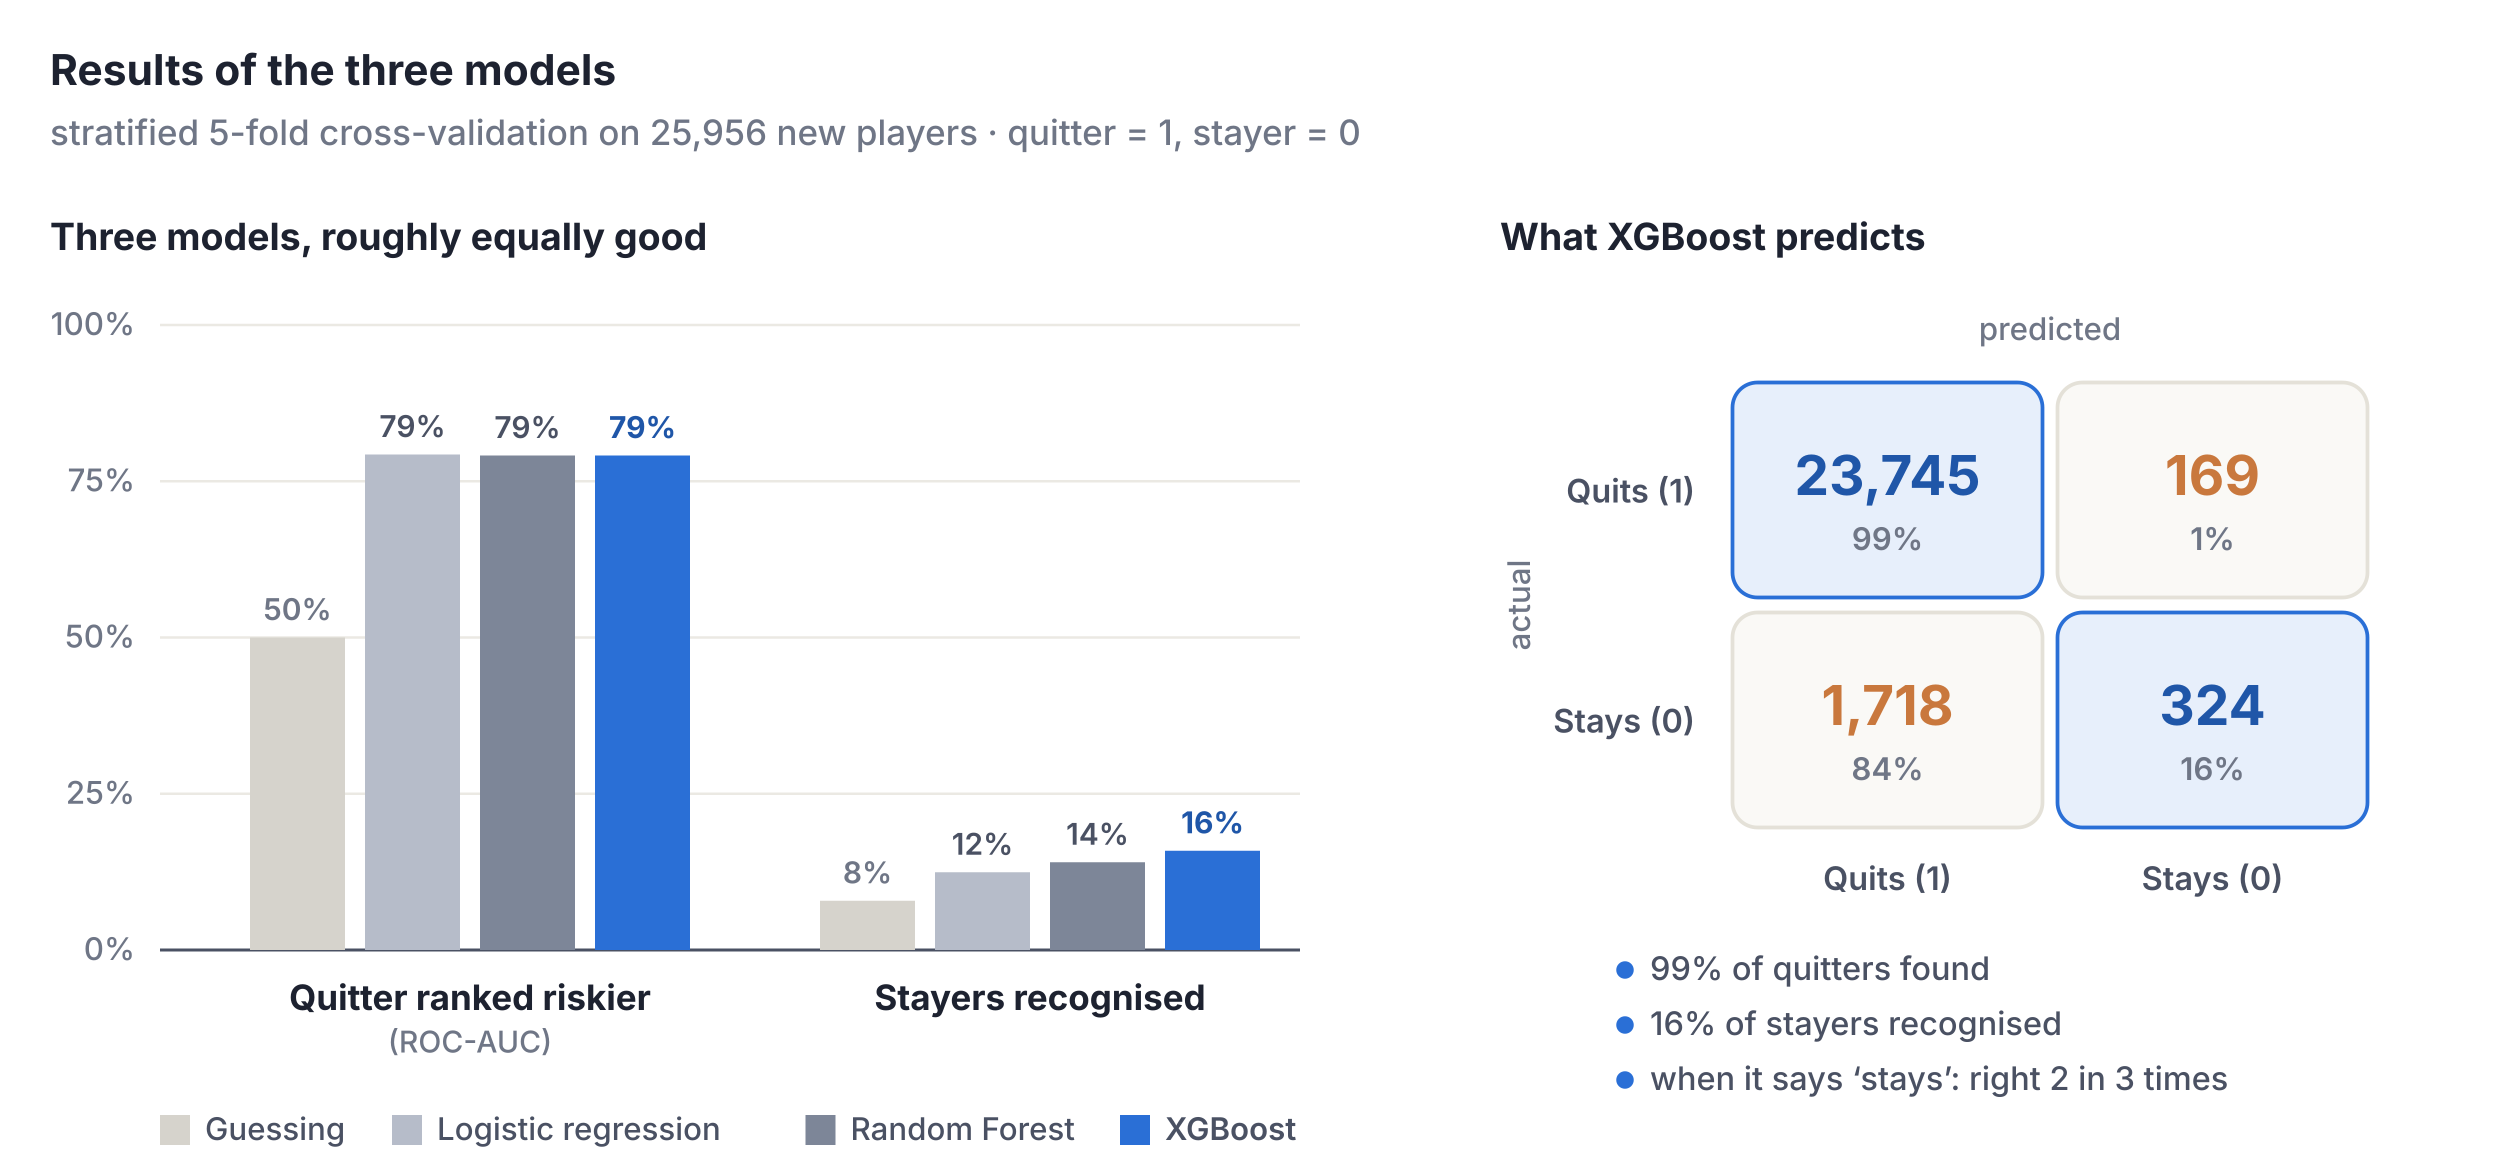
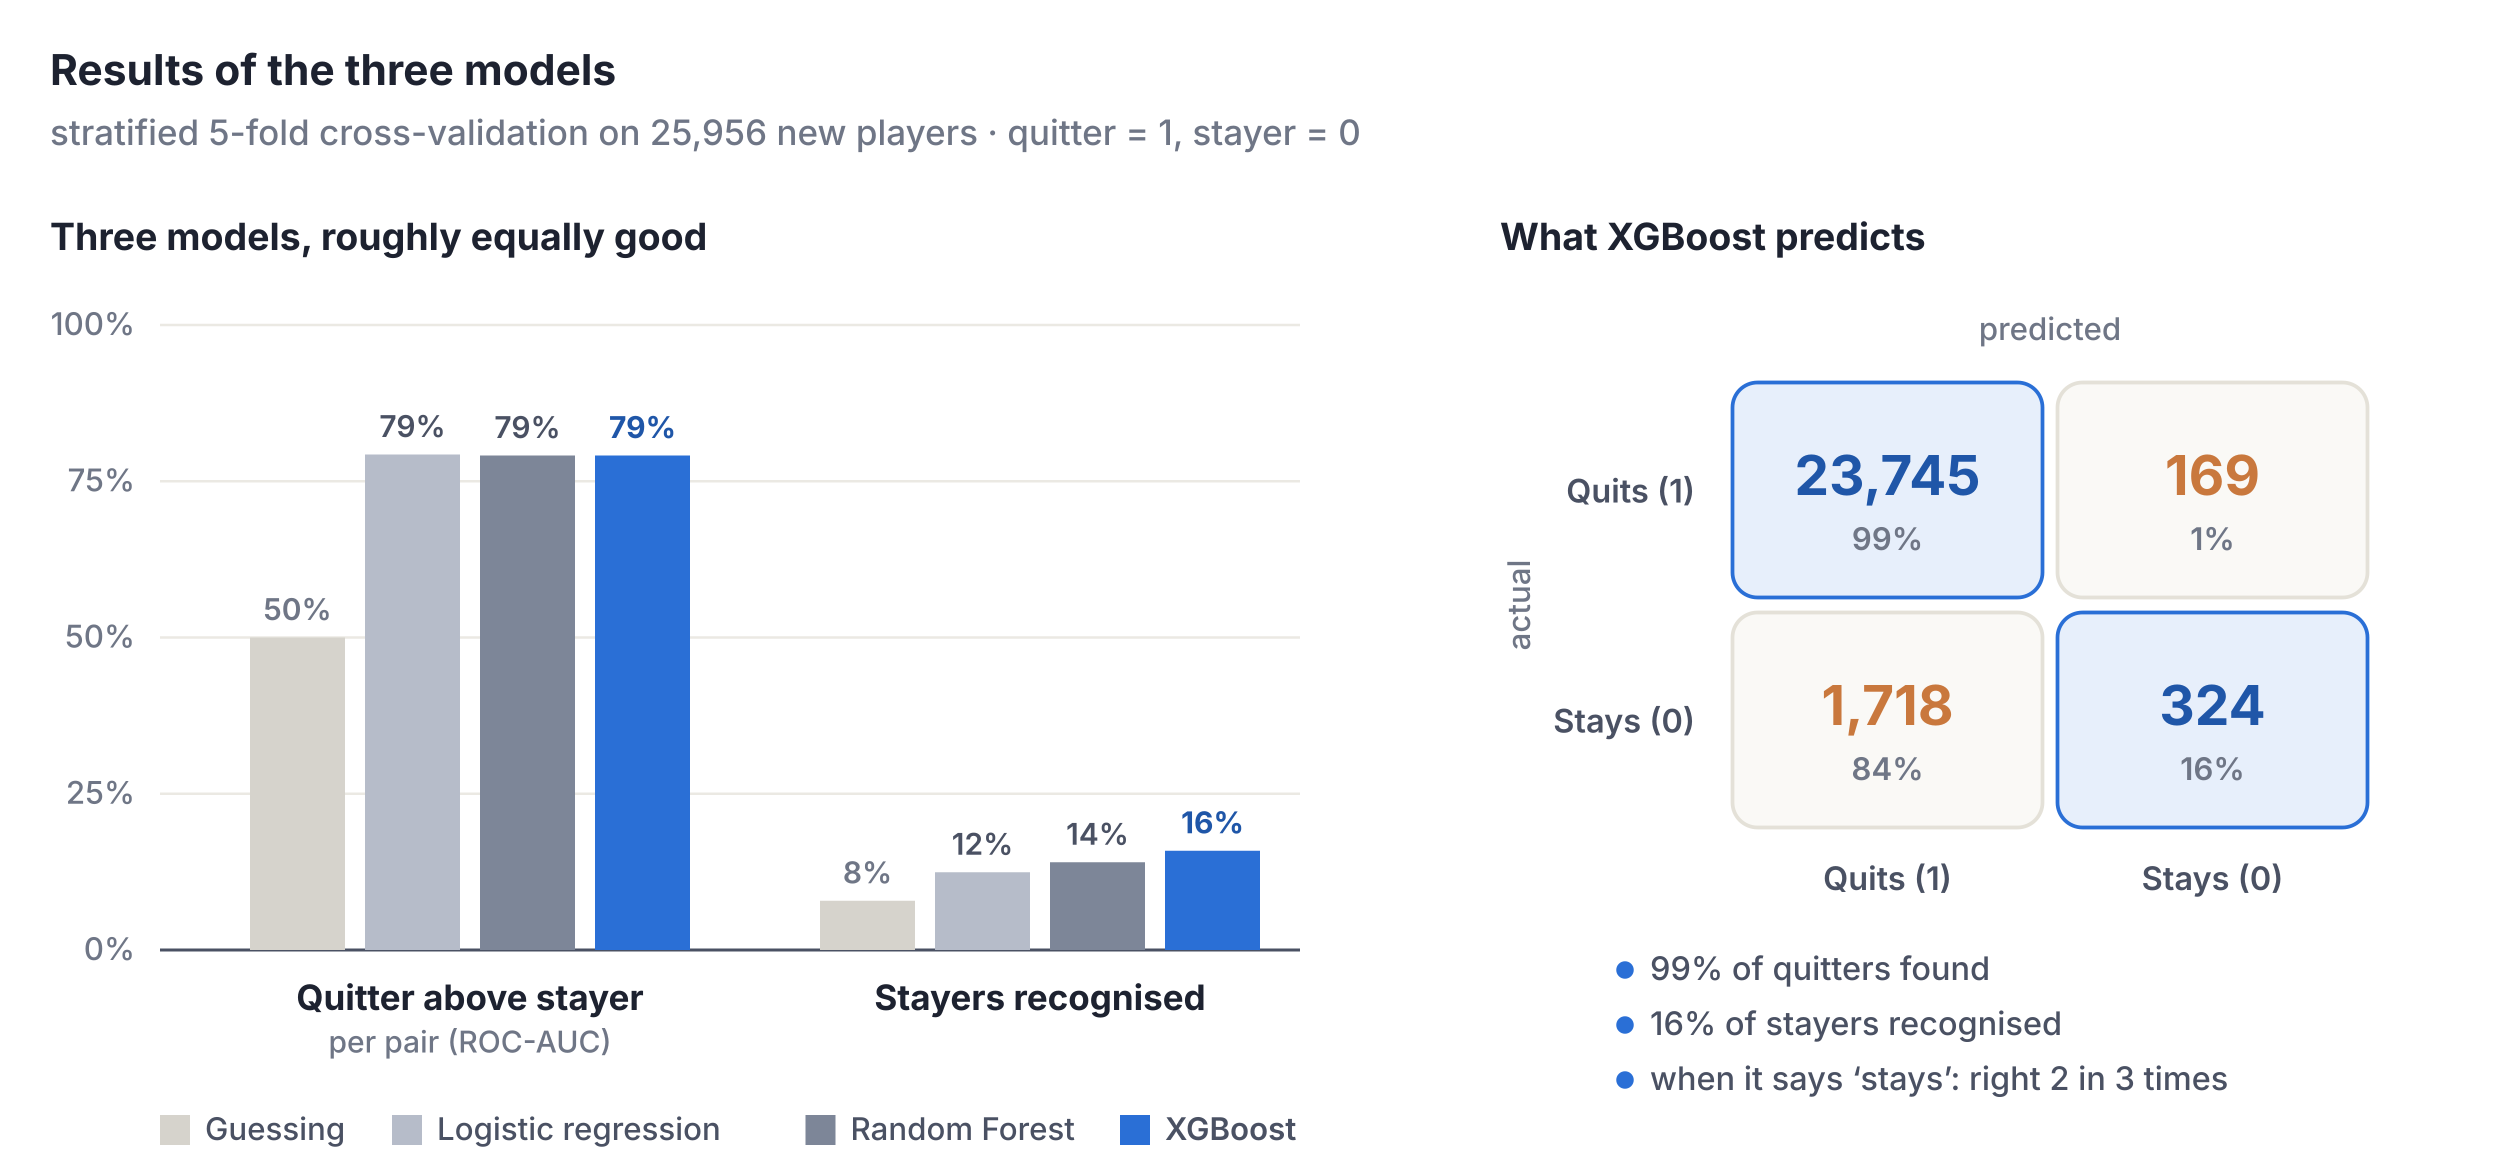
<svg xmlns="http://www.w3.org/2000/svg" viewBox="0 0 1000 470" width="1000" height="470" font-family="Inter, 'Segoe UI', Helvetica, Arial, sans-serif">
  <rect width="1000" height="470" fill="#ffffff" />
  <text x="20.0" y="34.0" font-size="17" fill="#1d2230" font-weight="700" text-anchor="start">Results of the three models</text>
  <text x="20.0" y="58.0" font-size="14" fill="#6f7686" font-weight="500" text-anchor="start">stratified 5-fold cross-validation on 25,956 new players · quitter = 1, stayer = 0</text>
  <text x="20.0" y="100.0" font-size="15" fill="#1d2230" font-weight="700" text-anchor="start">Three models, roughly equally good</text>
  <line x1="64" y1="380.0" x2="520" y2="380.0" stroke="#4a5163" stroke-width="1.2" />
  <text x="54.0" y="384.0" font-size="12.5" fill="#6f7686" font-weight="500" text-anchor="end">0%</text>
  <line x1="64" y1="317.5" x2="520" y2="317.5" stroke="#ebe9e3" stroke-width="1" />
  <text x="54.0" y="321.5" font-size="12.5" fill="#6f7686" font-weight="500" text-anchor="end">25%</text>
  <line x1="64" y1="255.0" x2="520" y2="255.0" stroke="#ebe9e3" stroke-width="1" />
  <text x="54.0" y="259.0" font-size="12.5" fill="#6f7686" font-weight="500" text-anchor="end">50%</text>
  <line x1="64" y1="192.5" x2="520" y2="192.5" stroke="#ebe9e3" stroke-width="1" />
  <text x="54.0" y="196.5" font-size="12.5" fill="#6f7686" font-weight="500" text-anchor="end">75%</text>
  <line x1="64" y1="130.0" x2="520" y2="130.0" stroke="#ebe9e3" stroke-width="1" />
  <text x="54.0" y="134.0" font-size="12.5" fill="#6f7686" font-weight="500" text-anchor="end">100%</text>
  <rect x="100.0" y="255.0" width="38" height="125.0" fill="#d6d3cc" />
  <text x="119.0" y="248.0" font-size="12" fill="#6f7686" font-weight="600" text-anchor="middle">50%</text>
  <rect x="146.0" y="181.8" width="38" height="198.2" fill="#b6bcc9" />
  <text x="165.0" y="174.8" font-size="12" fill="#4a5163" font-weight="600" text-anchor="middle">79%</text>
  <rect x="192.0" y="182.2" width="38" height="197.8" fill="#7d8698" />
  <text x="211.0" y="175.2" font-size="12" fill="#4a5163" font-weight="600" text-anchor="middle">79%</text>
  <rect x="238.0" y="182.2" width="38" height="197.8" fill="#2a6fd6" />
  <text x="257.0" y="175.2" font-size="12" fill="#1f56a8" font-weight="700" text-anchor="middle">79%</text>
-   <text x="188.0" y="404.0" font-size="14" fill="#1d2230" font-weight="700" text-anchor="middle">Quitter ranked riskier</text>
-   <text x="188.0" y="421.0" font-size="12" fill="#6f7686" font-weight="500" text-anchor="middle">(ROC-AUC)</text>
+   <text x="188.0" y="404.0" font-size="14" fill="#1d2230" font-weight="700" text-anchor="middle">Quitter above stayer</text>
+   <text x="188.0" y="421.0" font-size="12" fill="#6f7686" font-weight="500" text-anchor="middle">per pair (ROC-AUC)</text>
  <rect x="328.0" y="360.3" width="38" height="19.7" fill="#d6d3cc" />
  <text x="347.0" y="353.3" font-size="12" fill="#6f7686" font-weight="600" text-anchor="middle">8%</text>
  <rect x="374.0" y="348.9" width="38" height="31.1" fill="#b6bcc9" />
  <text x="393.0" y="341.9" font-size="12" fill="#4a5163" font-weight="600" text-anchor="middle">12%</text>
  <rect x="420.0" y="344.9" width="38" height="35.1" fill="#7d8698" />
  <text x="439.0" y="337.9" font-size="12" fill="#4a5163" font-weight="600" text-anchor="middle">14%</text>
  <rect x="466.0" y="340.3" width="38" height="39.7" fill="#2a6fd6" />
  <text x="485.0" y="333.3" font-size="12" fill="#1f56a8" font-weight="700" text-anchor="middle">16%</text>
  <text x="416.0" y="404.0" font-size="14" fill="#1d2230" font-weight="700" text-anchor="middle">Stayers recognised</text>
  <rect x="64" y="446" width="12" height="12" fill="#d6d3cc" />
  <text x="82.0" y="456.0" font-size="12.5" fill="#4a5163" font-weight="500" text-anchor="start">Guessing</text>
  <rect x="156.8" y="446" width="12" height="12" fill="#b6bcc9" />
  <text x="174.8" y="456.0" font-size="12.5" fill="#4a5163" font-weight="500" text-anchor="start">Logistic regression</text>
  <rect x="322.2" y="446" width="12" height="12" fill="#7d8698" />
  <text x="340.2" y="456.0" font-size="12.5" fill="#4a5163" font-weight="500" text-anchor="start">Random Forest</text>
  <rect x="448.0" y="446" width="12" height="12" fill="#2a6fd6" />
  <text x="466.0" y="456.0" font-size="12.5" fill="#4a5163" font-weight="600" text-anchor="start">XGBoost</text>
  <text x="600.0" y="100.0" font-size="15" fill="#1d2230" font-weight="700" text-anchor="start">What XGBoost predicts</text>
  <text x="820.0" y="136.0" font-size="12.5" fill="#6f7686" font-weight="500" text-anchor="middle">predicted</text>
  <text x="755.0" y="356.0" font-size="13" fill="#4a5163" font-weight="600" text-anchor="middle">Quits (1)</text>
  <text x="678.0" y="201.0" font-size="13" fill="#4a5163" font-weight="600" text-anchor="end">Quits (1)</text>
  <text x="885.0" y="356.0" font-size="13" fill="#4a5163" font-weight="600" text-anchor="middle">Stays (0)</text>
  <text x="678.0" y="293.0" font-size="13" fill="#4a5163" font-weight="600" text-anchor="end">Stays (0)</text>
  <text x="0" y="0" font-size="12.5" fill="#6f7686" font-weight="500" text-anchor="middle" transform="translate(612 242.0) rotate(-90)">actual</text>
  <rect x="693" y="153" width="124" height="86" rx="10" fill="#e7effb" stroke="#2a6fd6" stroke-width="1.5" />
  <text x="755.0" y="198.0" font-size="22" fill="#1f56a8" font-weight="700" text-anchor="middle">23,745</text>
  <text x="755.0" y="220.0" font-size="12.5" fill="#6f7686" font-weight="600" text-anchor="middle">99%</text>
  <rect x="823" y="153" width="124" height="86" rx="10" fill="#faf9f6" stroke="#e4e1d8" stroke-width="1.5" />
  <text x="885.0" y="198.0" font-size="22" fill="#c9783d" font-weight="700" text-anchor="middle">169</text>
  <text x="885.0" y="220.0" font-size="12.5" fill="#6f7686" font-weight="600" text-anchor="middle">1%</text>
  <rect x="693" y="245" width="124" height="86" rx="10" fill="#faf9f6" stroke="#e4e1d8" stroke-width="1.5" />
  <text x="755.0" y="290.0" font-size="22" fill="#c9783d" font-weight="700" text-anchor="middle">1,718</text>
  <text x="755.0" y="312.0" font-size="12.5" fill="#6f7686" font-weight="600" text-anchor="middle">84%</text>
  <rect x="823" y="245" width="124" height="86" rx="10" fill="#e7effb" stroke="#2a6fd6" stroke-width="1.5" />
  <text x="885.0" y="290.0" font-size="22" fill="#1f56a8" font-weight="700" text-anchor="middle">324</text>
  <text x="885.0" y="312.0" font-size="12.5" fill="#6f7686" font-weight="600" text-anchor="middle">16%</text>
  <circle cx="650" cy="388" r="3.5" fill="#2a6fd6" />
  <text x="660.0" y="392.0" font-size="13" fill="#4a5163" font-weight="500" text-anchor="start">99% of quitters found</text>
  <circle cx="650" cy="410" r="3.5" fill="#2a6fd6" />
  <text x="660.0" y="414.0" font-size="13" fill="#4a5163" font-weight="500" text-anchor="start">16% of stayers recognised</text>
  <circle cx="650" cy="432" r="3.5" fill="#2a6fd6" />
  <text x="660.0" y="436.0" font-size="13" fill="#4a5163" font-weight="500" text-anchor="start">when it says ‘stays’: right 2 in 3 times</text>
</svg>
